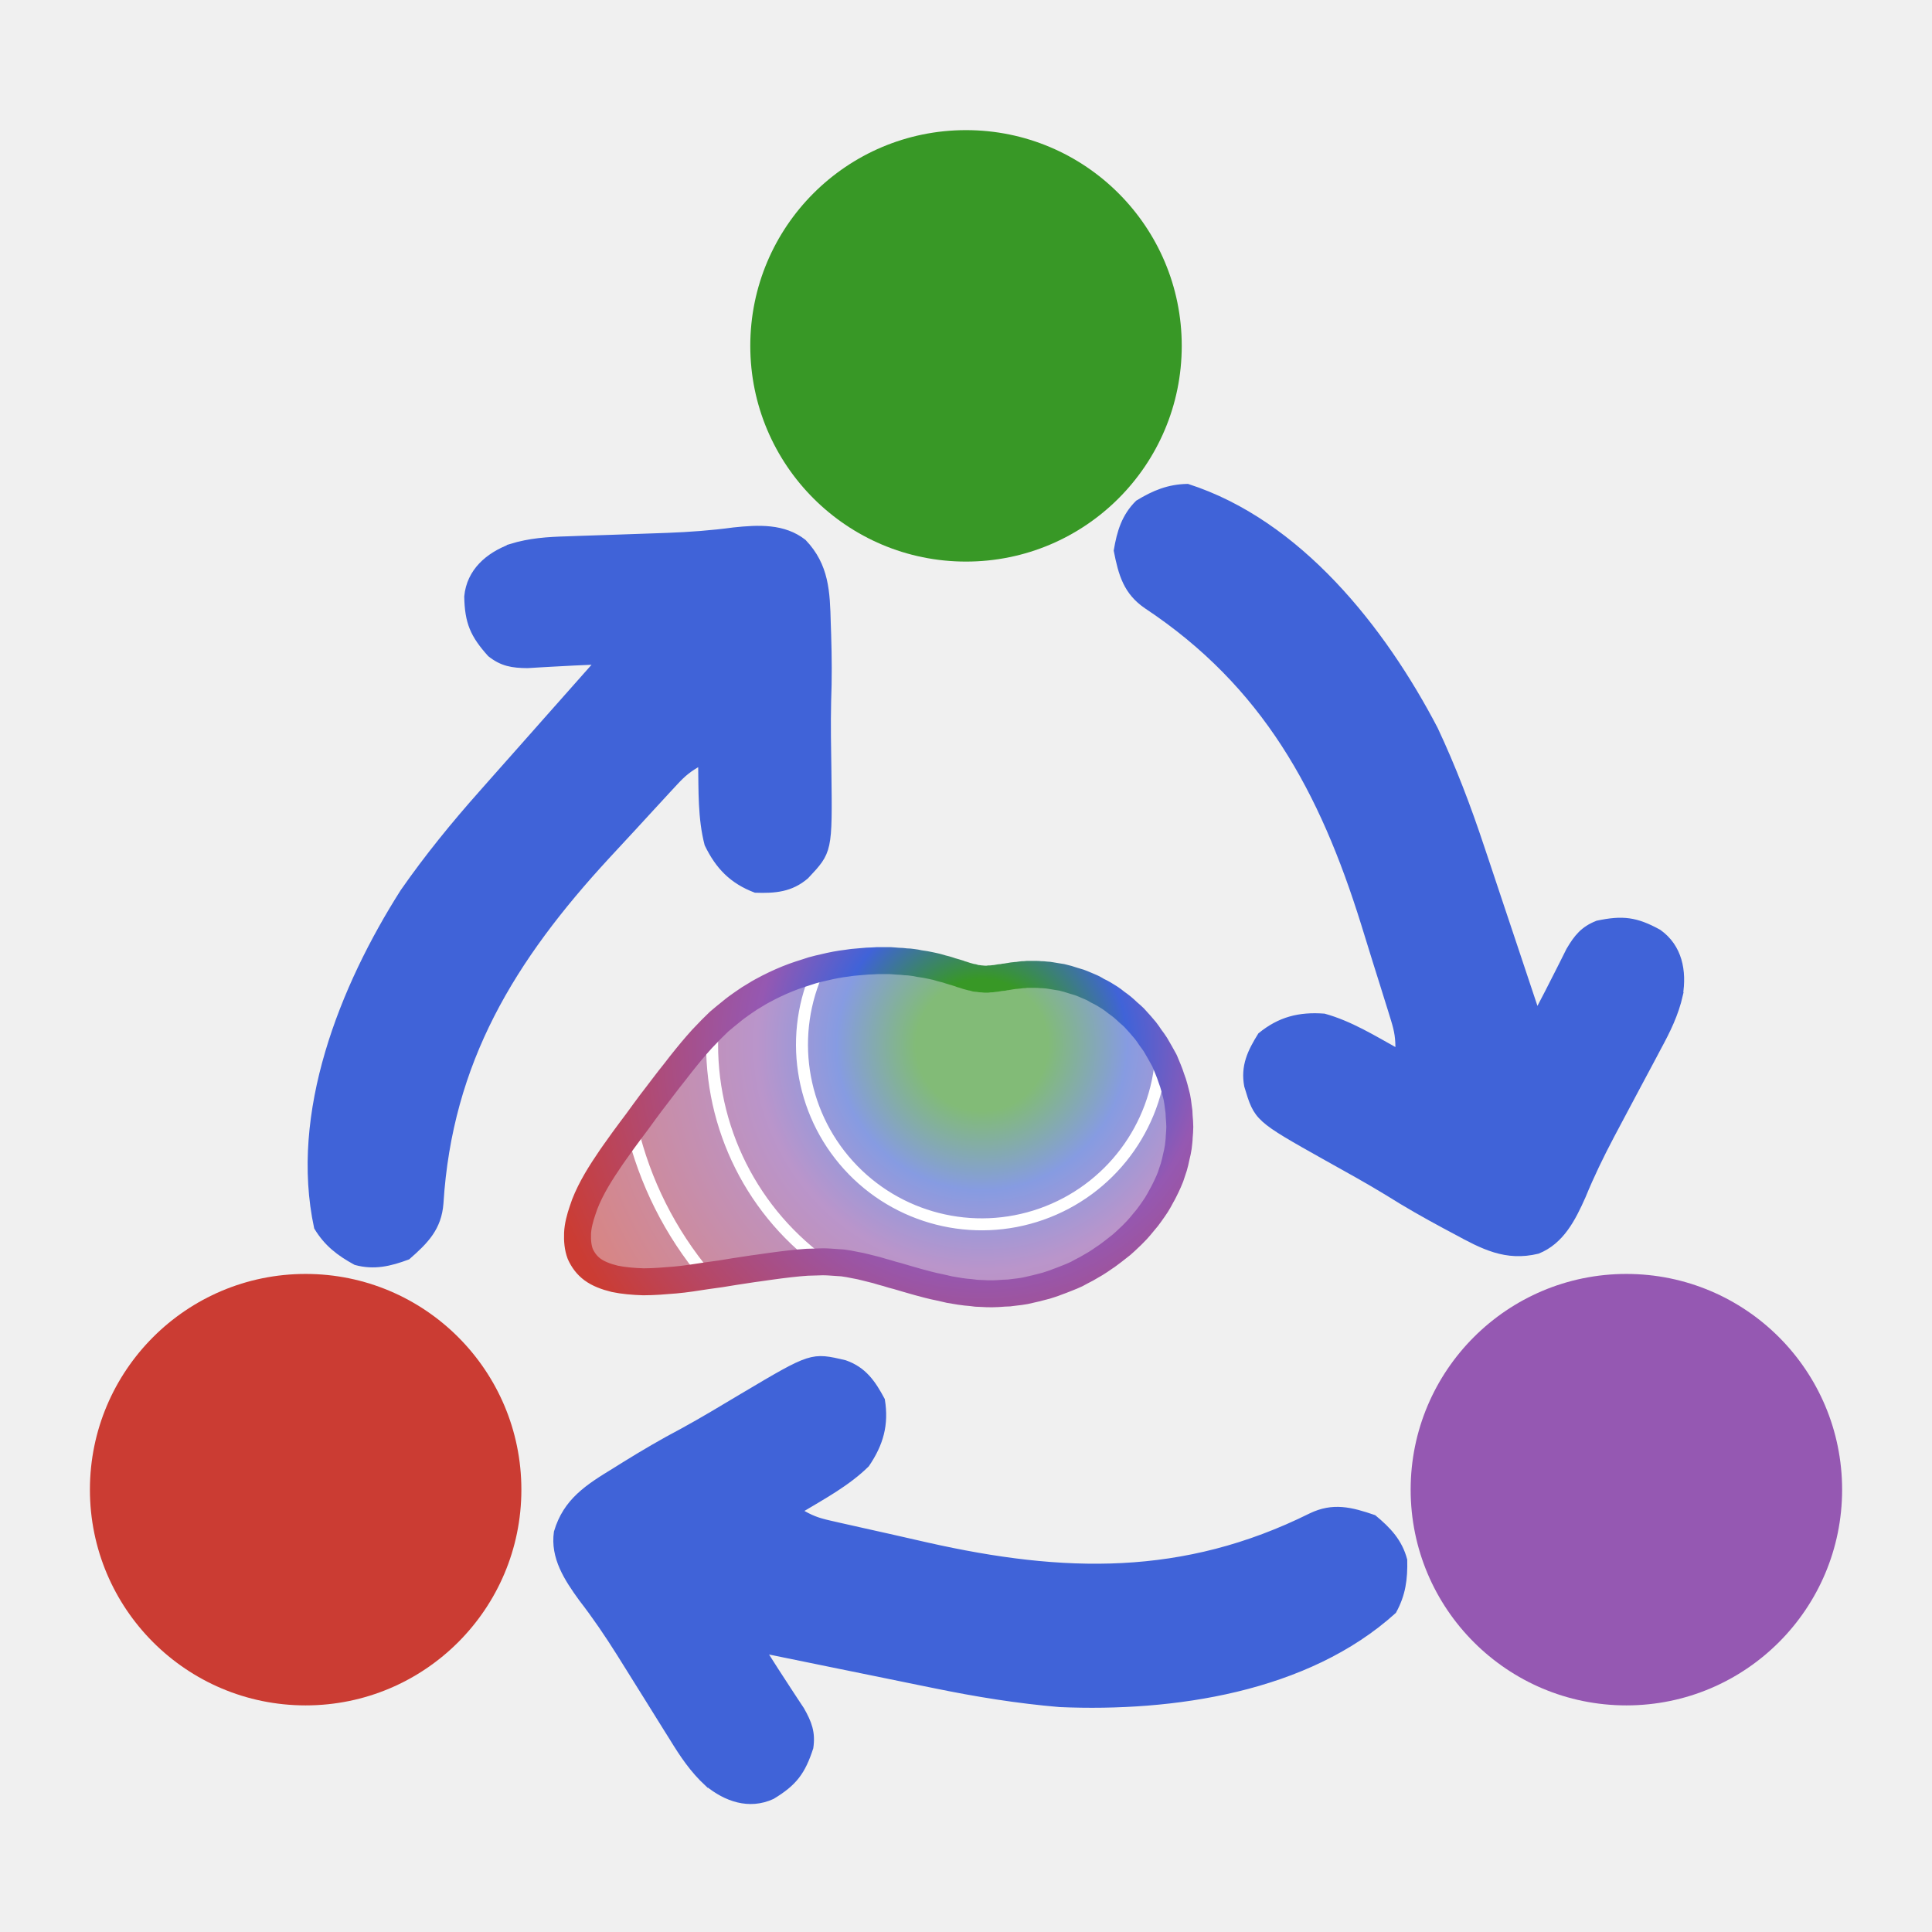
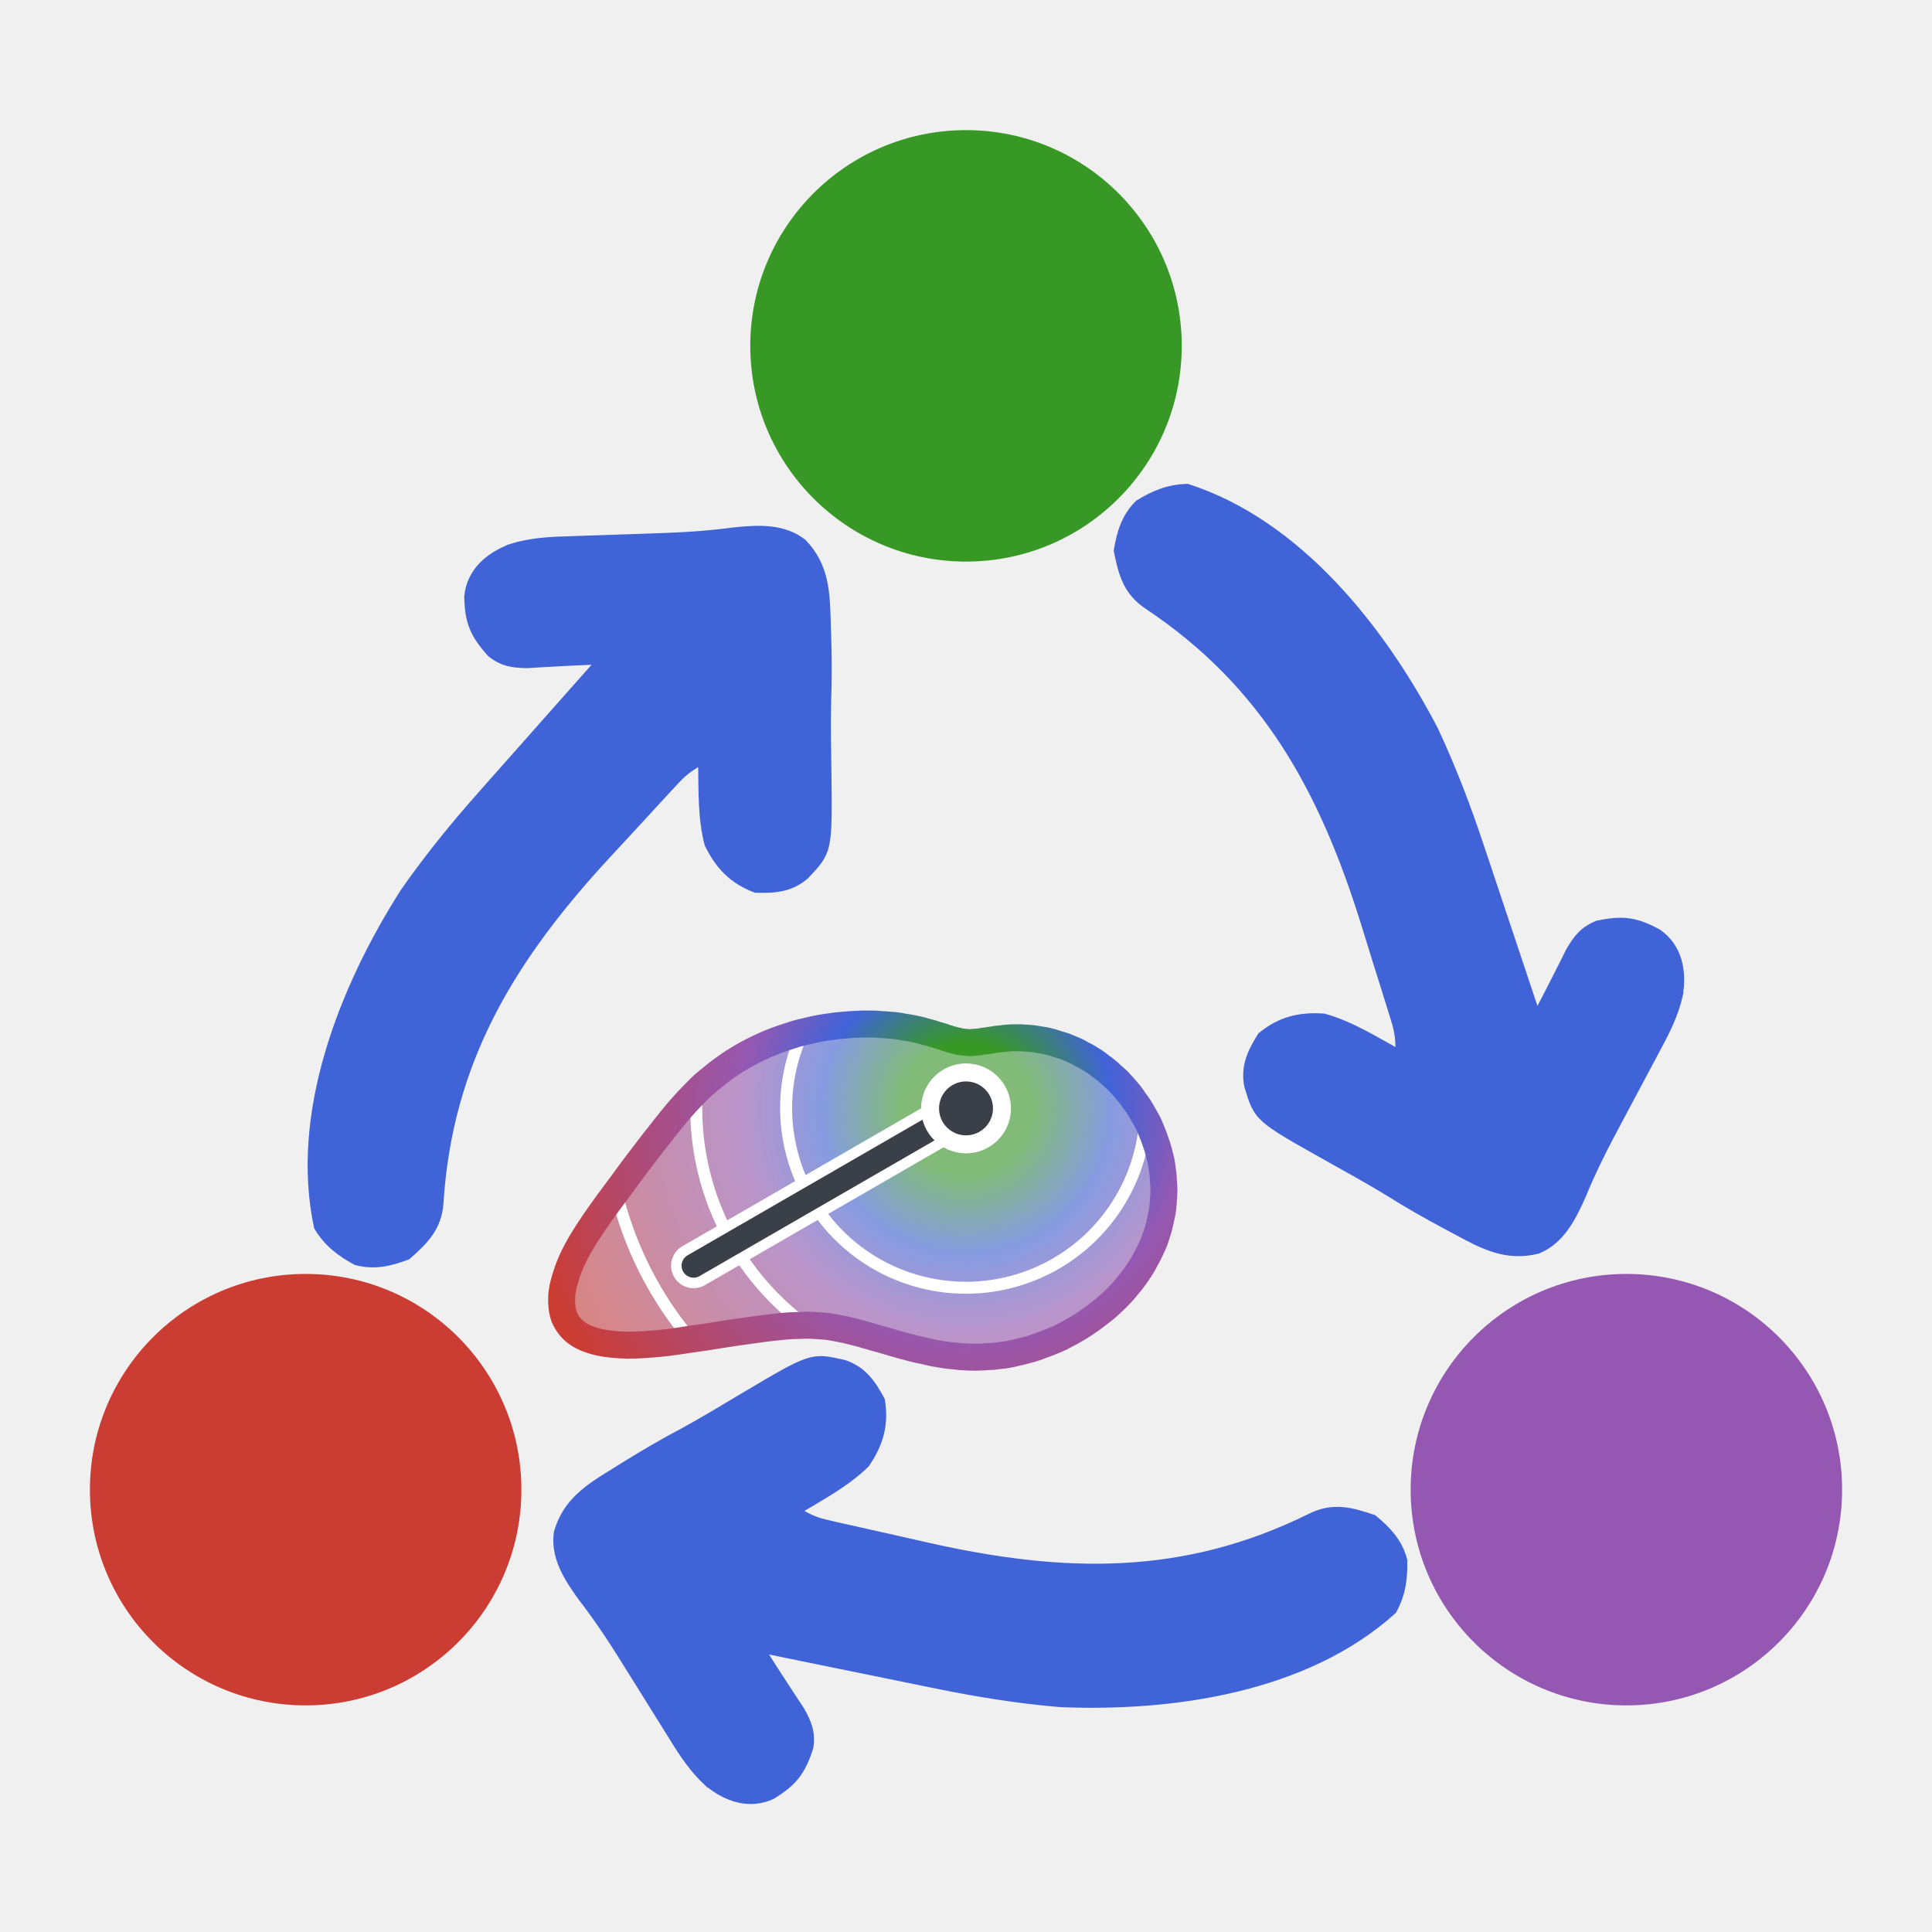
- <svg xmlns="http://www.w3.org/2000/svg" xmlns:xlink="http://www.w3.org/1999/xlink" width="64.481mm" height="64.481mm" viewBox="0 0 64.481 64.481" version="1.1" id="svg17959">
+ <svg xmlns="http://www.w3.org/2000/svg" width="64.481mm" height="64.481mm" viewBox="0 0 64.481 64.481" version="1.1" id="svg17959">
  <defs id="defs17956">
    <clipPath id="clip-0-a7a371d1">
      <path clip-rule="nonzero" d="M 16,21 H 584 V 434 H 16 Z m 0,0" id="path817" />
    </clipPath>
    <clipPath id="clip-1-a7a371d1">
      <path clip-rule="nonzero" d="M 16,117 H 584 V 434 H 16 Z m 0,0" id="path820" />
    </clipPath>
    <clipPath id="clip-2-a7a371d1">
      <path clip-rule="nonzero" d="M 16,16 H 584 V 434 H 16 Z m 0,0" id="path823" />
    </clipPath>
    <radialGradient id="wave-gradient" gradientUnits="userSpaceOnUse" cx="143.664" cy="89.476" r="15.111">
-       <stop offset="0.000" style="stop-color:#389826;stop-opacity:1" id="stop1" />
-       <stop offset="0.145" style="stop-color:#389826;stop-opacity:1" id="stop2" />
-       <stop offset="0.321" style="stop-color:#4063d8;stop-opacity:1" id="stop3" />
-       <stop offset="0.496" style="stop-color:#9558b2;stop-opacity:1" id="stop4" />
-       <stop offset="1.000" style="stop-color:#cb3c33;stop-opacity:1" id="stop5" />
+       <stop offset="0.000" style="stop-color:#389826;stop-opacity:1" />
+       <stop offset="0.145" style="stop-color:#389826;stop-opacity:1" />
+       <stop offset="0.321" style="stop-color:#4063d8;stop-opacity:1" />
+       <stop offset="0.496" style="stop-color:#9558b2;stop-opacity:1" />
+       <stop offset="1.000" style="stop-color:#cb3c33;stop-opacity:1" />
    </radialGradient>
-     <radialGradient xlink:href="#wave-gradient" id="radialGradient5" gradientUnits="userSpaceOnUse" cx="143.664" cy="89.476" r="15.111" />
-     <radialGradient xlink:href="#wave-gradient" id="radialGradient6" gradientUnits="userSpaceOnUse" cx="143.664" cy="89.476" r="15.111" />
  </defs>
  <g id="layer1" transform="translate(-111.423,-52.483)">
-     <g id="wave" transform="translate(0.5291667,-2.116667)">
-       <path id="wave-fill" style="fill:url(#radialGradient5);fill-opacity:0.6;stroke:none" d="m 130.67,96.97 c -0.19,-0.14 -0.32,-0.32 -0.41,-0.52 -0.08,-0.21 -0.1,-0.45 -0.09,-0.69 0.01,-0.24 0.08,-0.51 0.17,-0.77 0.08,-0.26 0.21,-0.54 0.35,-0.8 0.14,-0.26 0.31,-0.53 0.48,-0.78 0.16,-0.25 0.35,-0.5 0.51,-0.73 0.17,-0.23 0.33,-0.45 0.49,-0.66 0.15,-0.21 0.3,-0.41 0.44,-0.6 0.15,-0.19 0.28,-0.37 0.42,-0.55 0.13,-0.17 0.26,-0.34 0.39,-0.5 0.12,-0.16 0.25,-0.32 0.37,-0.47 0.12,-0.15 0.24,-0.29 0.36,-0.43 0.12,-0.14 0.24,-0.27 0.37,-0.4 0.12,-0.13 0.25,-0.25 0.37,-0.37 0.13,-0.11 0.26,-0.22 0.4,-0.33 0.13,-0.11 0.27,-0.21 0.4,-0.3 0.14,-0.1 0.28,-0.19 0.42,-0.27 0.14,-0.09 0.28,-0.16 0.43,-0.24 0.14,-0.07 0.28,-0.14 0.42,-0.2 0.14,-0.06 0.28,-0.12 0.42,-0.17 0.15,-0.05 0.28,-0.1 0.42,-0.14 0.14,-0.05 0.28,-0.09 0.41,-0.12 0.13,-0.03 0.27,-0.06 0.39,-0.09 0.13,-0.03 0.26,-0.05 0.38,-0.07 0.13,-0.02 0.25,-0.03 0.36,-0.05 0.12,-0.01 0.23,-0.02 0.34,-0.03 0.11,-0.01 0.22,-0.02 0.33,-0.02 0.1,-0.01 0.2,-0.01 0.3,-0.01 0.1,0 0.19,0 0.29,0 0.09,0.01 0.18,0.01 0.26,0.02 0.09,0 0.18,0.01 0.26,0.02 0.08,0 0.16,0.01 0.23,0.02 0.08,0.01 0.15,0.02 0.23,0.04 0.07,0.01 0.14,0.02 0.2,0.03 0.07,0.01 0.13,0.03 0.2,0.04 0.06,0.01 0.12,0.03 0.18,0.04 0.06,0.02 0.11,0.03 0.17,0.05 0.05,0.01 0.11,0.03 0.16,0.04 0.05,0.02 0.1,0.03 0.15,0.05 0.05,0.01 0.09,0.03 0.14,0.04 0.04,0.01 0.09,0.03 0.13,0.04 0.04,0.02 0.08,0.03 0.12,0.04 0.04,0.01 0.08,0.03 0.12,0.04 0.04,0.01 0.07,0.02 0.11,0.03 0.03,0.01 0.07,0.02 0.1,0.02 0.04,0.01 0.07,0.02 0.1,0.03 0.04,0 0.07,0.01 0.1,0.01 0.04,0.01 0.07,0.01 0.1,0.01 0.03,0 0.06,0.01 0.1,0.01 0.03,0 0.06,0 0.09,0 0.03,-0.01 0.07,-0.01 0.1,-0.01 0.03,0 0.07,0 0.1,-0.01 0.03,0 0.07,-0.01 0.1,-0.01 0.04,-0.01 0.07,-0.01 0.11,-0.02 0.04,0 0.07,-0.01 0.11,-0.01 0.04,-0.01 0.08,-0.02 0.12,-0.02 0.04,-0.01 0.08,-0.01 0.12,-0.02 0.04,-0.01 0.08,-0.01 0.13,-0.02 0.04,0 0.08,-0.01 0.13,-0.01 0.05,-0.01 0.09,-0.01 0.14,-0.02 0.05,0 0.1,0 0.15,-0.01 0.04,0 0.1,0 0.15,0 0.05,0 0.1,0 0.15,0 0.06,0 0.11,0 0.17,0.01 0.05,0 0.11,0 0.17,0.01 0.05,0 0.11,0.01 0.17,0.02 0.06,0.01 0.12,0.02 0.18,0.03 0.06,0.01 0.13,0.02 0.19,0.03 0.06,0.02 0.12,0.03 0.19,0.05 0.06,0.02 0.13,0.04 0.19,0.06 0.07,0.02 0.14,0.04 0.2,0.06 0.07,0.03 0.14,0.05 0.2,0.08 0.07,0.03 0.14,0.06 0.21,0.09 0.07,0.03 0.13,0.07 0.2,0.11 0.07,0.03 0.14,0.07 0.21,0.11 0.07,0.04 0.14,0.09 0.21,0.13 0.07,0.05 0.13,0.09 0.2,0.15 0.07,0.05 0.14,0.1 0.2,0.15 0.07,0.06 0.14,0.12 0.2,0.18 0.07,0.06 0.14,0.12 0.2,0.18 0.06,0.07 0.13,0.14 0.19,0.21 0.06,0.07 0.12,0.14 0.18,0.21 0.06,0.08 0.12,0.16 0.17,0.24 0.06,0.08 0.12,0.16 0.17,0.24 0.05,0.09 0.1,0.17 0.15,0.26 0.05,0.09 0.1,0.18 0.15,0.27 0.04,0.1 0.08,0.19 0.12,0.29 0.04,0.1 0.08,0.2 0.11,0.3 0.04,0.1 0.07,0.2 0.1,0.31 0.03,0.1 0.05,0.21 0.08,0.31 0.02,0.11 0.04,0.22 0.05,0.33 0.02,0.11 0.03,0.22 0.03,0.33 0.01,0.11 0.02,0.23 0.02,0.34 0,0.11 -0.01,0.22 -0.02,0.34 0,0.11 -0.02,0.22 -0.03,0.33 -0.02,0.12 -0.04,0.23 -0.07,0.34 -0.02,0.11 -0.05,0.22 -0.08,0.33 -0.04,0.11 -0.07,0.22 -0.11,0.33 -0.04,0.11 -0.09,0.21 -0.14,0.32 -0.05,0.1 -0.1,0.21 -0.16,0.31 -0.05,0.1 -0.11,0.2 -0.17,0.3 -0.07,0.1 -0.13,0.2 -0.2,0.29 -0.07,0.1 -0.14,0.19 -0.22,0.28 -0.07,0.09 -0.15,0.18 -0.23,0.27 -0.08,0.08 -0.16,0.17 -0.25,0.25 -0.08,0.08 -0.17,0.16 -0.26,0.24 -0.09,0.07 -0.19,0.15 -0.28,0.22 -0.1,0.07 -0.19,0.15 -0.29,0.21 -0.1,0.07 -0.2,0.14 -0.3,0.2 -0.1,0.06 -0.21,0.12 -0.31,0.18 -0.11,0.06 -0.22,0.11 -0.32,0.17 -0.11,0.05 -0.22,0.1 -0.33,0.14 -0.12,0.05 -0.23,0.09 -0.34,0.13 -0.12,0.05 -0.23,0.08 -0.35,0.12 -0.11,0.03 -0.23,0.06 -0.35,0.09 -0.12,0.03 -0.23,0.05 -0.35,0.08 -0.12,0.02 -0.24,0.04 -0.36,0.05 -0.12,0.02 -0.24,0.03 -0.36,0.03 -0.13,0.01 -0.25,0.02 -0.37,0.02 -0.12,0 -0.24,0 -0.36,-0.01 -0.12,0 -0.24,-0.01 -0.36,-0.03 -0.12,-0.01 -0.24,-0.02 -0.36,-0.04 -0.12,-0.02 -0.24,-0.04 -0.36,-0.06 -0.11,-0.03 -0.23,-0.05 -0.35,-0.08 -0.11,-0.02 -0.23,-0.05 -0.35,-0.08 -0.11,-0.03 -0.23,-0.06 -0.34,-0.09 -0.12,-0.03 -0.23,-0.07 -0.35,-0.1 -0.11,-0.03 -0.23,-0.07 -0.34,-0.1 -0.12,-0.03 -0.23,-0.06 -0.35,-0.1 -0.11,-0.03 -0.23,-0.06 -0.35,-0.1 -0.12,-0.03 -0.24,-0.06 -0.36,-0.09 -0.12,-0.03 -0.24,-0.06 -0.37,-0.08 -0.13,-0.03 -0.26,-0.05 -0.4,-0.07 -0.14,-0.01 -0.28,-0.02 -0.44,-0.03 -0.15,-0.01 -0.31,-0.01 -0.48,0 -0.17,0 -0.35,0.01 -0.55,0.03 -0.19,0.02 -0.4,0.04 -0.62,0.07 -0.22,0.03 -0.46,0.06 -0.72,0.1 -0.25,0.03 -0.52,0.08 -0.81,0.12 -0.29,0.05 -0.61,0.1 -0.93,0.14 -0.33,0.05 -0.69,0.11 -1.04,0.14 -0.35,0.03 -0.72,0.06 -1.06,0.06 -0.34,-0.01 -0.68,-0.04 -0.96,-0.1 -0.29,-0.07 -0.55,-0.17 -0.74,-0.31 z" />
-       <path id="wave-levels" style="fill:none;stroke:#ffffff;stroke-width:0.4;stroke-linecap:butt" d="m 149.65,89.81 a 6,6 0 1 1 -11.42,-2.9 m 0.08,9.8 a 9,9 0 0 1 -3.63,-7.83 m -0.21,8.3 a 12,12 0 0 1 -2.49,-4.96" />
-       <path id="wave-curve" style="fill:none;stroke:url(#radialGradient6);stroke-width:0.9;stroke-linejoin:round" d="m 130.67,96.97 c -0.19,-0.14 -0.32,-0.32 -0.41,-0.52 -0.08,-0.21 -0.1,-0.45 -0.09,-0.69 0.01,-0.24 0.08,-0.51 0.17,-0.77 0.08,-0.26 0.21,-0.54 0.35,-0.8 0.14,-0.26 0.31,-0.53 0.48,-0.78 0.16,-0.25 0.35,-0.5 0.51,-0.73 0.17,-0.23 0.33,-0.45 0.49,-0.66 0.15,-0.21 0.3,-0.41 0.44,-0.6 0.15,-0.19 0.28,-0.37 0.42,-0.55 0.13,-0.17 0.26,-0.34 0.39,-0.5 0.12,-0.16 0.25,-0.32 0.37,-0.47 0.12,-0.15 0.24,-0.29 0.36,-0.43 0.12,-0.14 0.24,-0.27 0.37,-0.4 0.12,-0.13 0.25,-0.25 0.37,-0.37 0.13,-0.11 0.26,-0.22 0.4,-0.33 0.13,-0.11 0.27,-0.21 0.4,-0.3 0.14,-0.1 0.28,-0.19 0.42,-0.27 0.14,-0.09 0.28,-0.16 0.43,-0.24 0.14,-0.07 0.28,-0.14 0.42,-0.2 0.14,-0.06 0.28,-0.12 0.42,-0.17 0.15,-0.05 0.28,-0.1 0.42,-0.14 0.14,-0.05 0.28,-0.09 0.41,-0.12 0.13,-0.03 0.27,-0.06 0.39,-0.09 0.13,-0.03 0.26,-0.05 0.38,-0.07 0.13,-0.02 0.25,-0.03 0.36,-0.05 0.12,-0.01 0.23,-0.02 0.34,-0.03 0.11,-0.01 0.22,-0.02 0.33,-0.02 0.1,-0.01 0.2,-0.01 0.3,-0.01 0.1,0 0.19,0 0.29,0 0.09,0.01 0.18,0.01 0.26,0.02 0.09,0 0.18,0.01 0.26,0.02 0.08,0 0.16,0.01 0.23,0.02 0.08,0.01 0.15,0.02 0.23,0.04 0.07,0.01 0.14,0.02 0.2,0.03 0.07,0.01 0.13,0.03 0.2,0.04 0.06,0.01 0.12,0.03 0.18,0.04 0.06,0.02 0.11,0.03 0.17,0.05 0.05,0.01 0.11,0.03 0.16,0.04 0.05,0.02 0.1,0.03 0.15,0.05 0.05,0.01 0.09,0.03 0.14,0.04 0.04,0.01 0.09,0.03 0.13,0.04 0.04,0.02 0.08,0.03 0.12,0.04 0.04,0.01 0.08,0.03 0.12,0.04 0.04,0.01 0.07,0.02 0.11,0.03 0.03,0.01 0.07,0.02 0.1,0.02 0.04,0.01 0.07,0.02 0.1,0.03 0.04,0 0.07,0.01 0.1,0.01 0.04,0.01 0.07,0.01 0.1,0.01 0.03,0 0.06,0.01 0.1,0.01 0.03,0 0.06,0 0.09,0 0.03,-0.01 0.07,-0.01 0.1,-0.01 0.03,0 0.07,0 0.1,-0.01 0.03,0 0.07,-0.01 0.1,-0.01 0.04,-0.01 0.07,-0.01 0.11,-0.02 0.04,0 0.07,-0.01 0.11,-0.01 0.04,-0.01 0.08,-0.02 0.12,-0.02 0.04,-0.01 0.08,-0.01 0.12,-0.02 0.04,-0.01 0.08,-0.01 0.13,-0.02 0.04,0 0.08,-0.01 0.13,-0.01 0.05,-0.01 0.09,-0.01 0.14,-0.02 0.05,0 0.1,0 0.15,-0.01 0.04,0 0.1,0 0.15,0 0.05,0 0.1,0 0.15,0 0.06,0 0.11,0 0.17,0.01 0.05,0 0.11,0 0.17,0.01 0.05,0 0.11,0.01 0.17,0.02 0.06,0.01 0.12,0.02 0.18,0.03 0.06,0.01 0.13,0.02 0.19,0.03 0.06,0.02 0.12,0.03 0.19,0.05 0.06,0.02 0.13,0.04 0.19,0.06 0.07,0.02 0.14,0.04 0.2,0.06 0.07,0.03 0.14,0.05 0.2,0.08 0.07,0.03 0.14,0.06 0.21,0.09 0.07,0.03 0.13,0.07 0.2,0.11 0.07,0.03 0.14,0.07 0.21,0.11 0.07,0.04 0.14,0.09 0.21,0.13 0.07,0.05 0.13,0.09 0.2,0.15 0.07,0.05 0.14,0.1 0.2,0.15 0.07,0.06 0.14,0.12 0.2,0.18 0.07,0.06 0.14,0.12 0.2,0.18 0.06,0.07 0.13,0.14 0.19,0.21 0.06,0.07 0.12,0.14 0.18,0.21 0.06,0.08 0.12,0.16 0.17,0.24 0.06,0.08 0.12,0.16 0.17,0.24 0.05,0.09 0.1,0.17 0.15,0.26 0.05,0.09 0.1,0.18 0.15,0.27 0.04,0.1 0.08,0.19 0.12,0.29 0.04,0.1 0.08,0.2 0.11,0.3 0.04,0.1 0.07,0.2 0.1,0.31 0.03,0.1 0.05,0.21 0.08,0.31 0.02,0.11 0.04,0.22 0.05,0.33 0.02,0.11 0.03,0.22 0.03,0.33 0.01,0.11 0.02,0.23 0.02,0.34 0,0.11 -0.01,0.22 -0.02,0.34 0,0.11 -0.02,0.22 -0.03,0.33 -0.02,0.12 -0.04,0.23 -0.07,0.34 -0.02,0.11 -0.05,0.22 -0.08,0.33 -0.04,0.11 -0.07,0.22 -0.11,0.33 -0.04,0.11 -0.09,0.21 -0.14,0.32 -0.05,0.1 -0.1,0.21 -0.16,0.31 -0.05,0.1 -0.11,0.2 -0.17,0.3 -0.07,0.1 -0.13,0.2 -0.2,0.29 -0.07,0.1 -0.14,0.19 -0.22,0.28 -0.07,0.09 -0.15,0.18 -0.23,0.27 -0.08,0.08 -0.16,0.17 -0.25,0.25 -0.08,0.08 -0.17,0.16 -0.26,0.24 -0.09,0.07 -0.19,0.15 -0.28,0.22 -0.1,0.07 -0.19,0.15 -0.29,0.21 -0.1,0.07 -0.2,0.14 -0.3,0.2 -0.1,0.06 -0.21,0.12 -0.31,0.18 -0.11,0.06 -0.22,0.11 -0.32,0.17 -0.11,0.05 -0.22,0.1 -0.33,0.14 -0.12,0.05 -0.23,0.09 -0.34,0.13 -0.12,0.05 -0.23,0.08 -0.35,0.12 -0.11,0.03 -0.23,0.06 -0.35,0.09 -0.12,0.03 -0.23,0.05 -0.35,0.08 -0.12,0.02 -0.24,0.04 -0.36,0.05 -0.12,0.02 -0.24,0.03 -0.36,0.03 -0.13,0.01 -0.25,0.02 -0.37,0.02 -0.12,0 -0.24,0 -0.36,-0.01 -0.12,0 -0.24,-0.01 -0.36,-0.03 -0.12,-0.01 -0.24,-0.02 -0.36,-0.04 -0.12,-0.02 -0.24,-0.04 -0.36,-0.06 -0.11,-0.03 -0.23,-0.05 -0.35,-0.08 -0.11,-0.02 -0.23,-0.05 -0.35,-0.08 -0.11,-0.03 -0.23,-0.06 -0.34,-0.09 -0.12,-0.03 -0.23,-0.07 -0.35,-0.1 -0.11,-0.03 -0.23,-0.07 -0.34,-0.1 -0.12,-0.03 -0.23,-0.06 -0.35,-0.1 -0.11,-0.03 -0.23,-0.06 -0.35,-0.1 -0.12,-0.03 -0.24,-0.06 -0.36,-0.09 -0.12,-0.03 -0.24,-0.06 -0.37,-0.08 -0.13,-0.03 -0.26,-0.05 -0.4,-0.07 -0.14,-0.01 -0.28,-0.02 -0.44,-0.03 -0.15,-0.01 -0.31,-0.01 -0.48,0 -0.17,0 -0.35,0.01 -0.55,0.03 -0.19,0.02 -0.4,0.04 -0.62,0.07 -0.22,0.03 -0.46,0.06 -0.72,0.1 -0.25,0.03 -0.52,0.08 -0.81,0.12 -0.29,0.05 -0.61,0.1 -0.93,0.14 -0.33,0.05 -0.69,0.11 -1.04,0.14 -0.35,0.03 -0.72,0.06 -1.06,0.06 -0.34,-0.01 -0.68,-0.04 -0.96,-0.1 -0.29,-0.07 -0.55,-0.17 -0.74,-0.31 z" />
+     <g id="wave">
+       <path id="wave-fill" style="fill:url(#wave-gradient);fill-opacity:0.6;stroke:none" d="M 130.67,96.97 C 130.48,96.83 130.35,96.65 130.26,96.45 C 130.18,96.24 130.16,96.00 130.17,95.76 C 130.18,95.52 130.25,95.25 130.34,94.99 C 130.42,94.73 130.55,94.45 130.69,94.19 C 130.83,93.93 131.00,93.66 131.17,93.41 C 131.33,93.16 131.52,92.91 131.68,92.68 C 131.85,92.45 132.01,92.23 132.17,92.02 C 132.32,91.81 132.47,91.61 132.61,91.42 C 132.76,91.23 132.89,91.05 133.03,90.87 C 133.16,90.70 133.29,90.53 133.42,90.37 C 133.54,90.21 133.67,90.05 133.79,89.90 C 133.91,89.75 134.03,89.61 134.15,89.47 C 134.27,89.33 134.39,89.20 134.52,89.07 C 134.64,88.94 134.77,88.82 134.89,88.70 C 135.02,88.59 135.15,88.48 135.29,88.37 C 135.42,88.26 135.56,88.16 135.69,88.07 C 135.83,87.97 135.97,87.88 136.11,87.80 C 136.25,87.71 136.39,87.64 136.54,87.56 C 136.68,87.49 136.82,87.42 136.96,87.36 C 137.10,87.30 137.24,87.24 137.38,87.19 C 137.53,87.14 137.66,87.09 137.80,87.05 C 137.94,87.00 138.08,86.96 138.21,86.93 C 138.34,86.90 138.48,86.87 138.60,86.84 C 138.73,86.81 138.86,86.79 138.98,86.77 C 139.11,86.75 139.23,86.74 139.34,86.72 C 139.46,86.71 139.57,86.70 139.68,86.69 C 139.79,86.68 139.90,86.67 140.01,86.67 C 140.11,86.66 140.21,86.66 140.31,86.66 C 140.41,86.66 140.50,86.66 140.60,86.66 C 140.69,86.67 140.78,86.67 140.86,86.68 C 140.95,86.68 141.04,86.69 141.12,86.70 C 141.20,86.70 141.28,86.71 141.35,86.72 C 141.43,86.73 141.50,86.74 141.58,86.76 C 141.65,86.77 141.72,86.78 141.78,86.79 C 141.85,86.80 141.91,86.82 141.98,86.83 C 142.04,86.84 142.10,86.86 142.16,86.87 C 142.22,86.89 142.27,86.90 142.33,86.92 C 142.38,86.93 142.44,86.95 142.49,86.96 C 142.54,86.98 142.59,86.99 142.64,87.01 C 142.69,87.02 142.73,87.04 142.78,87.05 C 142.82,87.06 142.87,87.08 142.91,87.09 C 142.95,87.11 142.99,87.12 143.03,87.13 C 143.07,87.14 143.11,87.16 143.15,87.17 C 143.19,87.18 143.22,87.19 143.26,87.20 C 143.29,87.21 143.33,87.22 143.36,87.22 C 143.40,87.23 143.43,87.24 143.46,87.25 C 143.50,87.25 143.53,87.26 143.56,87.26 C 143.60,87.27 143.63,87.27 143.66,87.27 C 143.69,87.27 143.72,87.28 143.76,87.28 C 143.79,87.28 143.82,87.28 143.85,87.28 C 143.88,87.27 143.92,87.27 143.95,87.27 C 143.98,87.27 144.02,87.27 144.05,87.26 C 144.08,87.26 144.12,87.25 144.15,87.25 C 144.19,87.24 144.22,87.24 144.26,87.23 C 144.30,87.23 144.33,87.22 144.37,87.22 C 144.41,87.21 144.45,87.20 144.49,87.20 C 144.53,87.19 144.57,87.19 144.61,87.18 C 144.65,87.17 144.69,87.17 144.74,87.16 C 144.78,87.16 144.82,87.15 144.87,87.15 C 144.92,87.14 144.96,87.14 145.01,87.13 C 145.06,87.13 145.11,87.13 145.16,87.12 C 145.20,87.12 145.26,87.12 145.31,87.12 C 145.36,87.12 145.41,87.12 145.46,87.12 C 145.52,87.12 145.57,87.12 145.63,87.13 C 145.68,87.13 145.74,87.13 145.80,87.14 C 145.85,87.14 145.91,87.15 145.97,87.16 C 146.03,87.17 146.09,87.18 146.15,87.19 C 146.21,87.20 146.28,87.21 146.34,87.22 C 146.40,87.24 146.46,87.25 146.53,87.27 C 146.59,87.29 146.66,87.31 146.72,87.33 C 146.79,87.35 146.86,87.37 146.92,87.39 C 146.99,87.42 147.06,87.44 147.12,87.47 C 147.19,87.50 147.26,87.53 147.33,87.56 C 147.40,87.59 147.46,87.63 147.53,87.67 C 147.60,87.70 147.67,87.74 147.74,87.78 C 147.81,87.82 147.88,87.87 147.95,87.91 C 148.02,87.96 148.08,88.00 148.15,88.06 C 148.22,88.11 148.29,88.16 148.35,88.21 C 148.42,88.27 148.49,88.33 148.55,88.39 C 148.62,88.45 148.69,88.51 148.75,88.57 C 148.81,88.64 148.88,88.71 148.94,88.78 C 149.00,88.85 149.06,88.92 149.12,88.99 C 149.18,89.07 149.24,89.15 149.29,89.23 C 149.35,89.31 149.41,89.39 149.46,89.47 C 149.51,89.56 149.56,89.64 149.61,89.73 C 149.66,89.82 149.71,89.91 149.76,90.00 C 149.80,90.10 149.84,90.19 149.88,90.29 C 149.92,90.39 149.96,90.49 149.99,90.59 C 150.03,90.69 150.06,90.79 150.09,90.90 C 150.12,91.00 150.14,91.11 150.17,91.21 C 150.19,91.32 150.21,91.43 150.22,91.54 C 150.24,91.65 150.25,91.76 150.25,91.87 C 150.26,91.98 150.27,92.10 150.27,92.21 C 150.27,92.32 150.26,92.43 150.25,92.55 C 150.25,92.66 150.23,92.77 150.22,92.88 C 150.20,93.00 150.18,93.11 150.15,93.22 C 150.13,93.33 150.10,93.44 150.07,93.55 C 150.03,93.66 150.00,93.77 149.96,93.88 C 149.92,93.99 149.87,94.09 149.82,94.20 C 149.77,94.30 149.72,94.41 149.66,94.51 C 149.61,94.61 149.55,94.71 149.49,94.81 C 149.42,94.91 149.36,95.01 149.29,95.10 C 149.22,95.20 149.15,95.29 149.07,95.38 C 149.00,95.47 148.92,95.56 148.84,95.65 C 148.76,95.73 148.68,95.82 148.59,95.90 C 148.51,95.98 148.42,96.06 148.33,96.14 C 148.24,96.21 148.14,96.29 148.05,96.36 C 147.95,96.43 147.86,96.51 147.76,96.57 C 147.66,96.64 147.56,96.71 147.46,96.77 C 147.36,96.83 147.25,96.89 147.15,96.95 C 147.04,97.01 146.93,97.06 146.83,97.12 C 146.72,97.17 146.61,97.22 146.50,97.26 C 146.38,97.31 146.27,97.35 146.16,97.39 C 146.04,97.44 145.93,97.47 145.81,97.51 C 145.70,97.54 145.58,97.57 145.46,97.60 C 145.34,97.63 145.23,97.65 145.11,97.68 C 144.99,97.70 144.87,97.72 144.75,97.73 C 144.63,97.75 144.51,97.76 144.39,97.76 C 144.26,97.77 144.14,97.78 144.02,97.78 C 143.90,97.78 143.78,97.78 143.66,97.77 C 143.54,97.77 143.42,97.76 143.30,97.74 C 143.18,97.73 143.06,97.72 142.94,97.70 C 142.82,97.68 142.70,97.66 142.58,97.64 C 142.47,97.61 142.35,97.59 142.23,97.56 C 142.12,97.54 142.00,97.51 141.88,97.48 C 141.77,97.45 141.65,97.42 141.54,97.39 C 141.42,97.36 141.31,97.32 141.19,97.29 C 141.08,97.26 140.96,97.22 140.85,97.19 C 140.73,97.16 140.62,97.13 140.50,97.09 C 140.39,97.06 140.27,97.03 140.15,96.99 C 140.03,96.96 139.91,96.93 139.79,96.90 C 139.67,96.87 139.55,96.84 139.42,96.82 C 139.29,96.79 139.16,96.77 139.02,96.75 C 138.88,96.74 138.74,96.73 138.58,96.72 C 138.43,96.71 138.27,96.71 138.10,96.72 C 137.93,96.72 137.75,96.73 137.55,96.75 C 137.36,96.77 137.15,96.79 136.93,96.82 C 136.71,96.85 136.47,96.88 136.21,96.92 C 135.96,96.95 135.69,97.00 135.40,97.04 C 135.11,97.09 134.79,97.14 134.47,97.18 C 134.14,97.23 133.78,97.29 133.43,97.32 C 133.08,97.35 132.71,97.38 132.37,97.38 C 132.03,97.37 131.69,97.34 131.41,97.28 C 131.12,97.21 130.86,97.11 130.67,96.97 Z" />
+       <path id="wave-levels" style="fill:none;stroke:#ffffff;stroke-width:0.4;stroke-linecap:butt" d="M 149.65,89.81 A 6,6 0 1,1 138.23,86.91 M 138.31,96.71 A 9,9 0 0,1 134.68,88.88 M 134.47,97.18 A 12,12 0 0,1 131.98,92.22" />
+       <path id="wave-curve" style="fill:none;stroke:url(#wave-gradient);stroke-width:0.9;stroke-linejoin:round" d="M 130.67,96.97 C 130.48,96.83 130.35,96.65 130.26,96.45 C 130.18,96.24 130.16,96.00 130.17,95.76 C 130.18,95.52 130.25,95.25 130.34,94.99 C 130.42,94.73 130.55,94.45 130.69,94.19 C 130.83,93.93 131.00,93.66 131.17,93.41 C 131.33,93.16 131.52,92.91 131.68,92.68 C 131.85,92.45 132.01,92.23 132.17,92.02 C 132.32,91.81 132.47,91.61 132.61,91.42 C 132.76,91.23 132.89,91.05 133.03,90.87 C 133.16,90.70 133.29,90.53 133.42,90.37 C 133.54,90.21 133.67,90.05 133.79,89.90 C 133.91,89.75 134.03,89.61 134.15,89.47 C 134.27,89.33 134.39,89.20 134.52,89.07 C 134.64,88.94 134.77,88.82 134.89,88.70 C 135.02,88.59 135.15,88.48 135.29,88.37 C 135.42,88.26 135.56,88.16 135.69,88.07 C 135.83,87.97 135.97,87.88 136.11,87.80 C 136.25,87.71 136.39,87.64 136.54,87.56 C 136.68,87.49 136.82,87.42 136.96,87.36 C 137.10,87.30 137.24,87.24 137.38,87.19 C 137.53,87.14 137.66,87.09 137.80,87.05 C 137.94,87.00 138.08,86.96 138.21,86.93 C 138.34,86.90 138.48,86.87 138.60,86.84 C 138.73,86.81 138.86,86.79 138.98,86.77 C 139.11,86.75 139.23,86.74 139.34,86.72 C 139.46,86.71 139.57,86.70 139.68,86.69 C 139.79,86.68 139.90,86.67 140.01,86.67 C 140.11,86.66 140.21,86.66 140.31,86.66 C 140.41,86.66 140.50,86.66 140.60,86.66 C 140.69,86.67 140.78,86.67 140.86,86.68 C 140.95,86.68 141.04,86.69 141.12,86.70 C 141.20,86.70 141.28,86.71 141.35,86.72 C 141.43,86.73 141.50,86.74 141.58,86.76 C 141.65,86.77 141.72,86.78 141.78,86.79 C 141.85,86.80 141.91,86.82 141.98,86.83 C 142.04,86.84 142.10,86.86 142.16,86.87 C 142.22,86.89 142.27,86.90 142.33,86.92 C 142.38,86.93 142.44,86.95 142.49,86.96 C 142.54,86.98 142.59,86.99 142.64,87.01 C 142.69,87.02 142.73,87.04 142.78,87.05 C 142.82,87.06 142.87,87.08 142.91,87.09 C 142.95,87.11 142.99,87.12 143.03,87.13 C 143.07,87.14 143.11,87.16 143.15,87.17 C 143.19,87.18 143.22,87.19 143.26,87.20 C 143.29,87.21 143.33,87.22 143.36,87.22 C 143.40,87.23 143.43,87.24 143.46,87.25 C 143.50,87.25 143.53,87.26 143.56,87.26 C 143.60,87.27 143.63,87.27 143.66,87.27 C 143.69,87.27 143.72,87.28 143.76,87.28 C 143.79,87.28 143.82,87.28 143.85,87.28 C 143.88,87.27 143.92,87.27 143.95,87.27 C 143.98,87.27 144.02,87.27 144.05,87.26 C 144.08,87.26 144.12,87.25 144.15,87.25 C 144.19,87.24 144.22,87.24 144.26,87.23 C 144.30,87.23 144.33,87.22 144.37,87.22 C 144.41,87.21 144.45,87.20 144.49,87.20 C 144.53,87.19 144.57,87.19 144.61,87.18 C 144.65,87.17 144.69,87.17 144.74,87.16 C 144.78,87.16 144.82,87.15 144.87,87.15 C 144.92,87.14 144.96,87.14 145.01,87.13 C 145.06,87.13 145.11,87.13 145.16,87.12 C 145.20,87.12 145.26,87.12 145.31,87.12 C 145.36,87.12 145.41,87.12 145.46,87.12 C 145.52,87.12 145.57,87.12 145.63,87.13 C 145.68,87.13 145.74,87.13 145.80,87.14 C 145.85,87.14 145.91,87.15 145.97,87.16 C 146.03,87.17 146.09,87.18 146.15,87.19 C 146.21,87.20 146.28,87.21 146.34,87.22 C 146.40,87.24 146.46,87.25 146.53,87.27 C 146.59,87.29 146.66,87.31 146.72,87.33 C 146.79,87.35 146.86,87.37 146.92,87.39 C 146.99,87.42 147.06,87.44 147.12,87.47 C 147.19,87.50 147.26,87.53 147.33,87.56 C 147.40,87.59 147.46,87.63 147.53,87.67 C 147.60,87.70 147.67,87.74 147.74,87.78 C 147.81,87.82 147.88,87.87 147.95,87.91 C 148.02,87.96 148.08,88.00 148.15,88.06 C 148.22,88.11 148.29,88.16 148.35,88.21 C 148.42,88.27 148.49,88.33 148.55,88.39 C 148.62,88.45 148.69,88.51 148.75,88.57 C 148.81,88.64 148.88,88.71 148.94,88.78 C 149.00,88.85 149.06,88.92 149.12,88.99 C 149.18,89.07 149.24,89.15 149.29,89.23 C 149.35,89.31 149.41,89.39 149.46,89.47 C 149.51,89.56 149.56,89.64 149.61,89.73 C 149.66,89.82 149.71,89.91 149.76,90.00 C 149.80,90.10 149.84,90.19 149.88,90.29 C 149.92,90.39 149.96,90.49 149.99,90.59 C 150.03,90.69 150.06,90.79 150.09,90.90 C 150.12,91.00 150.14,91.11 150.17,91.21 C 150.19,91.32 150.21,91.43 150.22,91.54 C 150.24,91.65 150.25,91.76 150.25,91.87 C 150.26,91.98 150.27,92.10 150.27,92.21 C 150.27,92.32 150.26,92.43 150.25,92.55 C 150.25,92.66 150.23,92.77 150.22,92.88 C 150.20,93.00 150.18,93.11 150.15,93.22 C 150.13,93.33 150.10,93.44 150.07,93.55 C 150.03,93.66 150.00,93.77 149.96,93.88 C 149.92,93.99 149.87,94.09 149.82,94.20 C 149.77,94.30 149.72,94.41 149.66,94.51 C 149.61,94.61 149.55,94.71 149.49,94.81 C 149.42,94.91 149.36,95.01 149.29,95.10 C 149.22,95.20 149.15,95.29 149.07,95.38 C 149.00,95.47 148.92,95.56 148.84,95.65 C 148.76,95.73 148.68,95.82 148.59,95.90 C 148.51,95.98 148.42,96.06 148.33,96.14 C 148.24,96.21 148.14,96.29 148.05,96.36 C 147.95,96.43 147.86,96.51 147.76,96.57 C 147.66,96.64 147.56,96.71 147.46,96.77 C 147.36,96.83 147.25,96.89 147.15,96.95 C 147.04,97.01 146.93,97.06 146.83,97.12 C 146.72,97.17 146.61,97.22 146.50,97.26 C 146.38,97.31 146.27,97.35 146.16,97.39 C 146.04,97.44 145.93,97.47 145.81,97.51 C 145.70,97.54 145.58,97.57 145.46,97.60 C 145.34,97.63 145.23,97.65 145.11,97.68 C 144.99,97.70 144.87,97.72 144.75,97.73 C 144.63,97.75 144.51,97.76 144.39,97.76 C 144.26,97.77 144.14,97.78 144.02,97.78 C 143.90,97.78 143.78,97.78 143.66,97.77 C 143.54,97.77 143.42,97.76 143.30,97.74 C 143.18,97.73 143.06,97.72 142.94,97.70 C 142.82,97.68 142.70,97.66 142.58,97.64 C 142.47,97.61 142.35,97.59 142.23,97.56 C 142.12,97.54 142.00,97.51 141.88,97.48 C 141.77,97.45 141.65,97.42 141.54,97.39 C 141.42,97.36 141.31,97.32 141.19,97.29 C 141.08,97.26 140.96,97.22 140.85,97.19 C 140.73,97.16 140.62,97.13 140.50,97.09 C 140.39,97.06 140.27,97.03 140.15,96.99 C 140.03,96.96 139.91,96.93 139.79,96.90 C 139.67,96.87 139.55,96.84 139.42,96.82 C 139.29,96.79 139.16,96.77 139.02,96.75 C 138.88,96.74 138.74,96.73 138.58,96.72 C 138.43,96.71 138.27,96.71 138.10,96.72 C 137.93,96.72 137.75,96.73 137.55,96.75 C 137.36,96.77 137.15,96.79 136.93,96.82 C 136.71,96.85 136.47,96.88 136.21,96.92 C 135.96,96.95 135.69,97.00 135.40,97.04 C 135.11,97.09 134.79,97.14 134.47,97.18 C 134.14,97.23 133.78,97.29 133.43,97.32 C 133.08,97.35 132.71,97.38 132.37,97.38 C 132.03,97.37 131.69,97.34 131.41,97.28 C 131.12,97.21 130.86,97.11 130.67,96.97 Z" />
+     </g>
+     <g id="hand">
+       <path d="M 143.664,89.476 L 134.571,94.726" style="fill:none;stroke:#ffffff;stroke-width:1.5;stroke-linecap:round" />
+       <path d="M 143.664,89.476 L 134.571,94.726" style="fill:none;stroke:#3a3f48;stroke-width:0.8;stroke-linecap:round" />
+       <circle cx="143.664" cy="89.476" r="1.5" style="fill:#ffffff" />
+       <circle cx="143.664" cy="89.476" r="0.9" style="fill:#3a3f48" />
    </g>
    <path d="m 129.16,70.164 c 0.643,-0.173 1.248,-0.191 1.911,-0.184 0.119,-7.5e-5 0.238,-1.36e-4 0.36,-2.18e-4 0.377,3e-6 0.753,0.002 1.13,0.004 0.496,0.002 0.991,0.002 1.487,0.003 0.118,1.62e-4 0.236,3.47e-4 0.358,5.12e-4 0.742,-0.001 1.476,-0.027 2.216,-0.1 0.834,-0.057 1.682,-0.07 2.336,0.484 0.732,0.826 0.729,1.704 0.717,2.753 -3.2e-4,0.13 -8.3e-4,0.26 -0.001,0.394 -0.004,0.739 -0.026,1.473 -0.082,2.21 -0.047,0.777 -0.06,1.556 -0.077,2.335 -0.066,2.679 -0.066,2.679 -0.888,3.491 -0.531,0.422 -1.069,0.443 -1.723,0.397 -0.775,-0.326 -1.229,-0.829 -1.564,-1.595 -0.196,-0.882 -0.132,-1.813 -0.114,-2.711 -0.373,0.19 -0.561,0.332 -0.849,0.621 -0.128,0.128 -0.128,0.128 -0.258,0.258 -0.138,0.139 -0.138,0.139 -0.278,0.281 -0.096,0.097 -0.192,0.193 -0.291,0.293 -0.204,0.206 -0.408,0.412 -0.611,0.618 -0.305,0.309 -0.612,0.615 -0.919,0.922 -3.289,3.312 -5.504,6.647 -5.974,11.358 -0.092,0.826 -0.544,1.256 -1.176,1.767 -0.606,0.201 -1.145,0.308 -1.76,0.115 -0.549,-0.327 -0.951,-0.66 -1.263,-1.222 -0.685,-3.861 1.148,-8 3.288,-11.108 0.853,-1.134 1.776,-2.185 2.757,-3.21 0.115,-0.121 0.23,-0.242 0.348,-0.366 0.363,-0.381 0.727,-0.762 1.091,-1.143 0.248,-0.26 0.496,-0.521 0.744,-0.781 0.604,-0.634 1.209,-1.268 1.815,-1.902 -0.493,0.003 -0.985,0.005 -1.477,0.017 -0.136,0.003 -0.272,0.005 -0.413,0.008 -0.137,0.003 -0.274,0.007 -0.416,0.01 -0.511,-0.023 -0.856,-0.09 -1.249,-0.426 -0.554,-0.663 -0.721,-1.095 -0.706,-1.964 0.112,-0.855 0.765,-1.369 1.533,-1.625 z" id="path16" transform="rotate(-2.1059,143.664,89.476)" style="fill:#4063d8;fill-opacity:1;stroke:#4063d8;stroke-width:0.146;stroke-opacity:1" />
    <path d="m 129.16,70.164 c 0.643,-0.173 1.248,-0.191 1.911,-0.184 0.119,-7.5e-5 0.238,-1.36e-4 0.36,-2.18e-4 0.377,3e-6 0.753,0.002 1.13,0.004 0.496,0.002 0.991,0.002 1.487,0.003 0.118,1.62e-4 0.236,3.47e-4 0.358,5.12e-4 0.742,-0.001 1.476,-0.027 2.216,-0.1 0.834,-0.057 1.682,-0.07 2.336,0.484 0.732,0.826 0.729,1.704 0.717,2.753 -3.2e-4,0.13 -8.3e-4,0.26 -0.001,0.394 -0.004,0.739 -0.026,1.473 -0.082,2.21 -0.047,0.777 -0.06,1.556 -0.077,2.335 -0.066,2.679 -0.066,2.679 -0.888,3.491 -0.531,0.422 -1.069,0.443 -1.723,0.397 -0.775,-0.326 -1.229,-0.829 -1.564,-1.595 -0.196,-0.882 -0.132,-1.813 -0.114,-2.711 -0.373,0.19 -0.561,0.332 -0.849,0.621 -0.128,0.128 -0.128,0.128 -0.258,0.258 -0.138,0.139 -0.138,0.139 -0.278,0.281 -0.096,0.097 -0.192,0.193 -0.291,0.293 -0.204,0.206 -0.408,0.412 -0.611,0.618 -0.305,0.309 -0.612,0.615 -0.919,0.922 -3.289,3.312 -5.504,6.647 -5.974,11.358 -0.092,0.826 -0.544,1.256 -1.176,1.767 -0.606,0.201 -1.145,0.308 -1.76,0.115 -0.549,-0.327 -0.951,-0.66 -1.263,-1.222 -0.685,-3.861 1.148,-8 3.288,-11.108 0.853,-1.134 1.776,-2.185 2.757,-3.21 0.115,-0.121 0.23,-0.242 0.348,-0.366 0.363,-0.381 0.727,-0.762 1.091,-1.143 0.248,-0.26 0.496,-0.521 0.744,-0.781 0.604,-0.634 1.209,-1.268 1.815,-1.902 -0.493,0.003 -0.985,0.005 -1.477,0.017 -0.136,0.003 -0.272,0.005 -0.413,0.008 -0.137,0.003 -0.274,0.007 -0.416,0.01 -0.511,-0.023 -0.856,-0.09 -1.249,-0.426 -0.554,-0.663 -0.721,-1.095 -0.706,-1.964 0.112,-0.855 0.765,-1.369 1.533,-1.625 z" id="path16-4" transform="rotate(117.8941,143.664,89.476)" style="fill:#4063d8;fill-opacity:1;stroke:#4063d8;stroke-width:0.146;stroke-opacity:1" />
    <path d="m 129.16,70.164 c 0.643,-0.173 1.248,-0.191 1.911,-0.184 0.119,-7.5e-5 0.238,-1.36e-4 0.36,-2.18e-4 0.377,3e-6 0.753,0.002 1.13,0.004 0.496,0.002 0.991,0.002 1.487,0.003 0.118,1.62e-4 0.236,3.47e-4 0.358,5.12e-4 0.742,-0.001 1.476,-0.027 2.216,-0.1 0.834,-0.057 1.682,-0.07 2.336,0.484 0.732,0.826 0.729,1.704 0.717,2.753 -3.2e-4,0.13 -8.3e-4,0.26 -0.001,0.394 -0.004,0.739 -0.026,1.473 -0.082,2.21 -0.047,0.777 -0.06,1.556 -0.077,2.335 -0.066,2.679 -0.066,2.679 -0.888,3.491 -0.531,0.422 -1.069,0.443 -1.723,0.397 -0.775,-0.326 -1.229,-0.829 -1.564,-1.595 -0.196,-0.882 -0.132,-1.813 -0.114,-2.711 -0.373,0.19 -0.561,0.332 -0.849,0.621 -0.128,0.128 -0.128,0.128 -0.258,0.258 -0.138,0.139 -0.138,0.139 -0.278,0.281 -0.096,0.097 -0.192,0.193 -0.291,0.293 -0.204,0.206 -0.408,0.412 -0.611,0.618 -0.305,0.309 -0.612,0.615 -0.919,0.922 -3.289,3.312 -5.504,6.647 -5.974,11.358 -0.092,0.826 -0.544,1.256 -1.176,1.767 -0.606,0.201 -1.145,0.308 -1.76,0.115 -0.549,-0.327 -0.951,-0.66 -1.263,-1.222 -0.685,-3.861 1.148,-8 3.288,-11.108 0.853,-1.134 1.776,-2.185 2.757,-3.21 0.115,-0.121 0.23,-0.242 0.348,-0.366 0.363,-0.381 0.727,-0.762 1.091,-1.143 0.248,-0.26 0.496,-0.521 0.744,-0.781 0.604,-0.634 1.209,-1.268 1.815,-1.902 -0.493,0.003 -0.985,0.005 -1.477,0.017 -0.136,0.003 -0.272,0.005 -0.413,0.008 -0.137,0.003 -0.274,0.007 -0.416,0.01 -0.511,-0.023 -0.856,-0.09 -1.249,-0.426 -0.554,-0.663 -0.721,-1.095 -0.706,-1.964 0.112,-0.855 0.765,-1.369 1.533,-1.625 z" id="path16-4-8" transform="rotate(237.8941,143.664,89.476)" style="fill:#4063d8;fill-opacity:1;stroke:#4063d8;stroke-width:0.146;stroke-opacity:1" />
    <circle style="fill:#cb3c33;fill-opacity:1;stroke:none" id="path473-2-1-2" cx="121.624" cy="102.201" r="7.2" />
    <circle style="fill:#9558b2;fill-opacity:1;stroke:none" id="path473" cx="165.704" cy="102.201" r="7.2" />
    <circle style="fill:#389826;fill-opacity:1;stroke:none" id="path473-2" cx="143.664" cy="64.026" r="7.2" />
  </g>
</svg>
